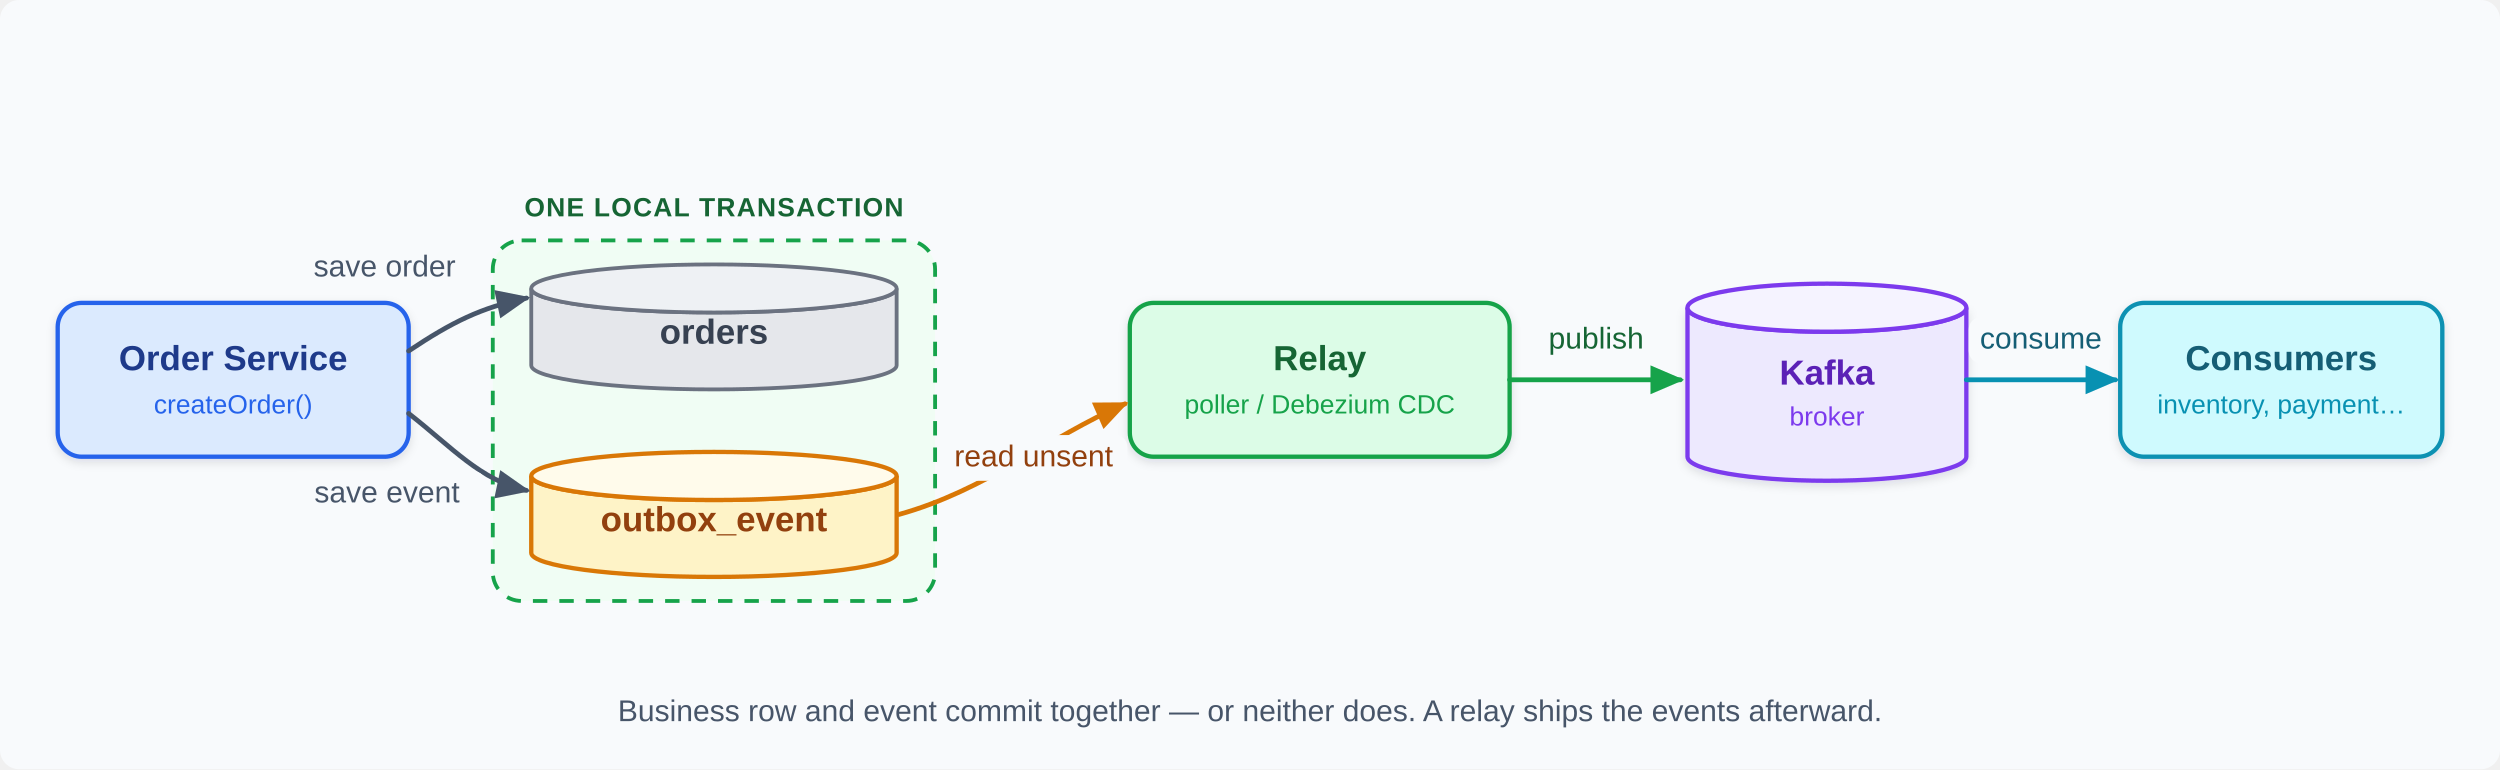
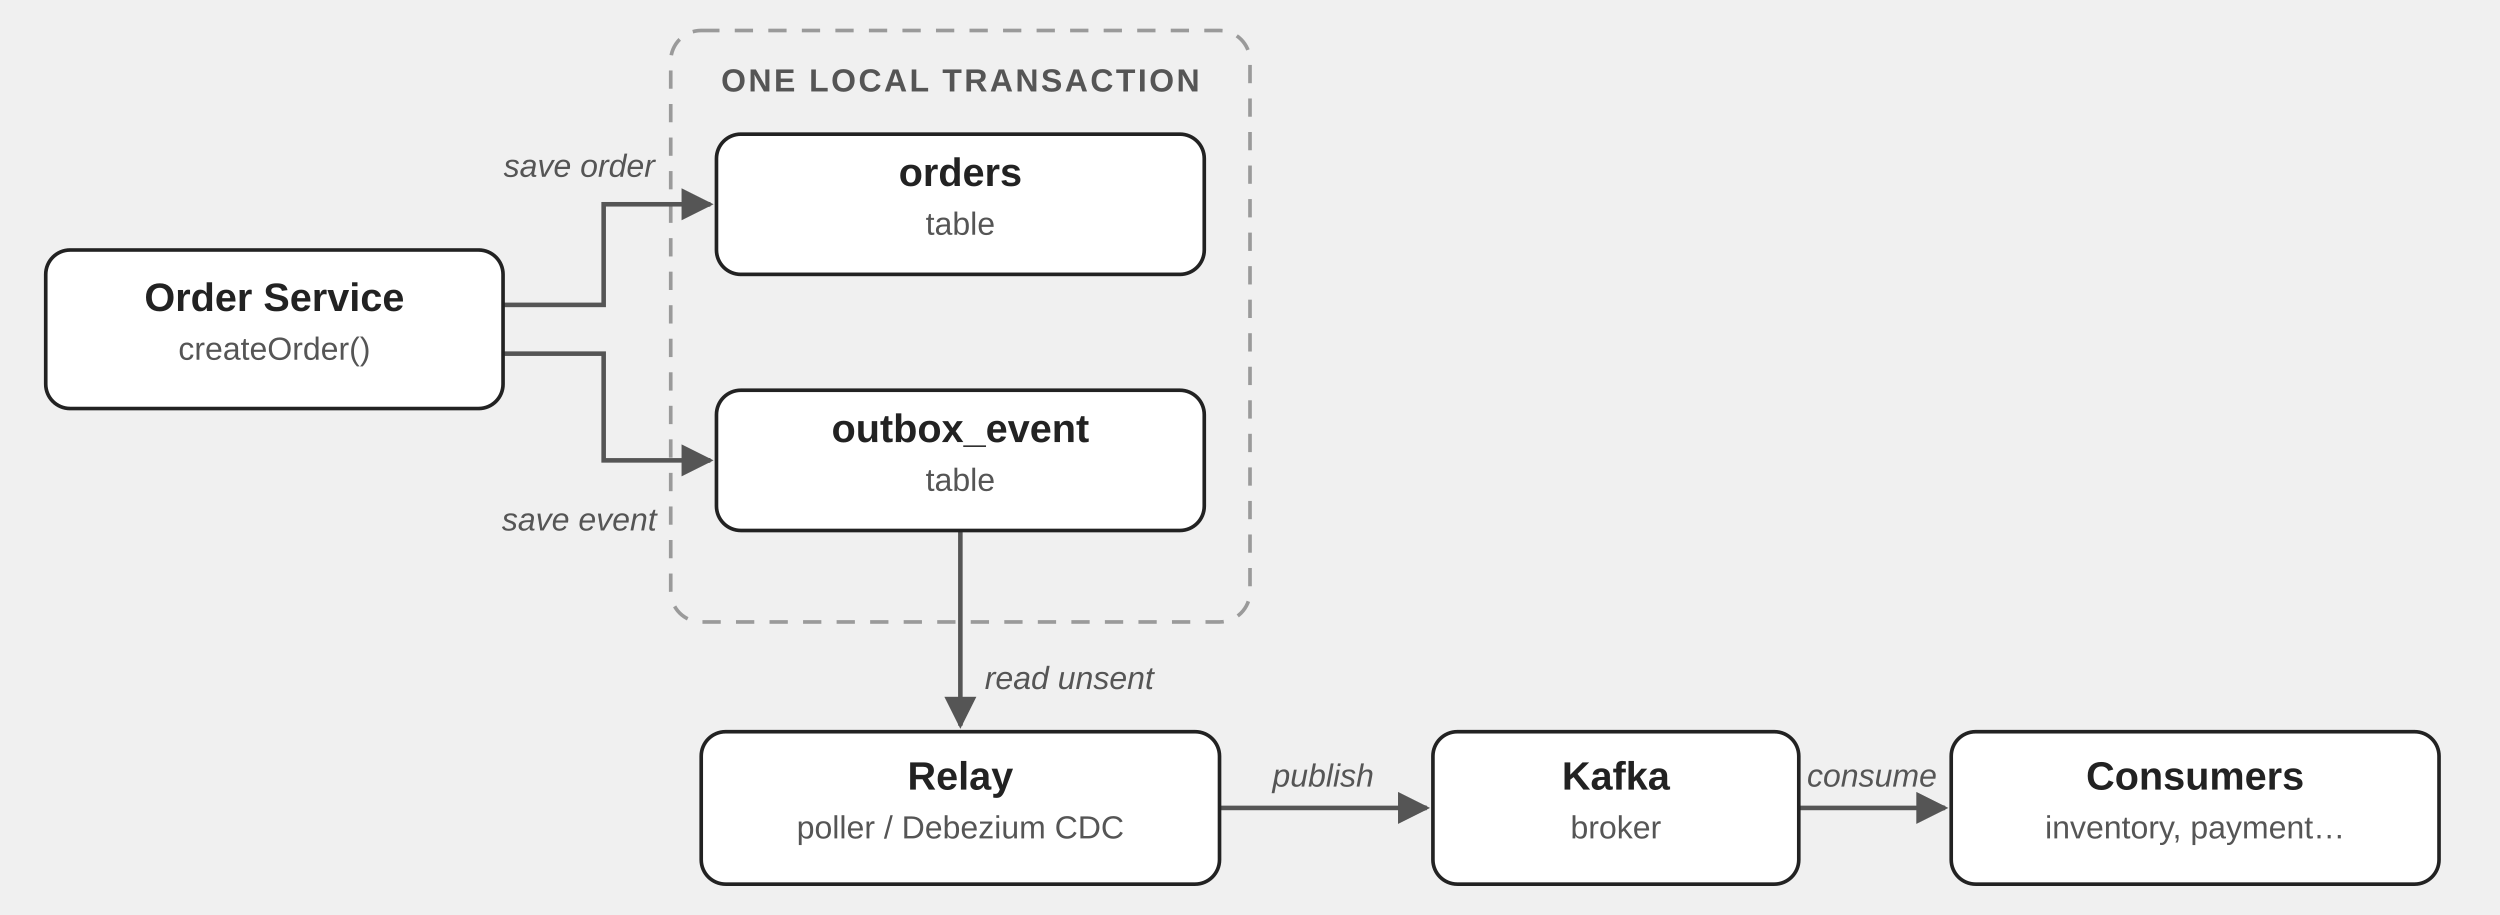
- <svg xmlns="http://www.w3.org/2000/svg" viewBox="0 0 1040 320" font-family="Arial, Helvetica, sans-serif">
+ <svg xmlns="http://www.w3.org/2000/svg" width="820" height="300" viewBox="0 0 820 300" role="img" aria-label="Outbox pattern flow: the order service saves the order and the outbox event in one local transaction; a relay (poller or Debezium CDC) reads unsent outbox rows and publishes them to Kafka, from which consumers read">
  <defs>
-     <marker id="ob" markerWidth="9" markerHeight="9" refX="6.2" refY="3" orient="auto" markerUnits="strokeWidth">
-       <path d="M0,0 L7,3 L0,6 Z" fill="#475569" />
+     <marker id="obx-a" viewBox="0 0 10 10" refX="9" refY="5" markerWidth="7" markerHeight="7" orient="auto-start-reverse">
+       <path d="M0 0 L10 5 L0 10 Z" fill="#555555" />
    </marker>
-     <marker id="ob-a" markerWidth="9" markerHeight="9" refX="6.2" refY="3" orient="auto" markerUnits="strokeWidth">
-       <path d="M0,0 L7,3 L0,6 Z" fill="#d97706" />
+     <marker id="obx-l" viewBox="0 0 10 10" refX="9" refY="5" markerWidth="7" markerHeight="7" orient="auto-start-reverse">
+       <path d="M0 0 L10 5 L0 10 Z" fill="#9A9A9A" />
    </marker>
-     <marker id="ob-g" markerWidth="9" markerHeight="9" refX="6.2" refY="3" orient="auto" markerUnits="strokeWidth">
-       <path d="M0,0 L7,3 L0,6 Z" fill="#16a34a" />
-     </marker>
-     <marker id="ob-c" markerWidth="9" markerHeight="9" refX="6.2" refY="3" orient="auto" markerUnits="strokeWidth">
-       <path d="M0,0 L7,3 L0,6 Z" fill="#0891b2" />
-     </marker>
-     <filter id="ob-sh" x="-20%" y="-20%" width="140%" height="140%">
-       <feDropShadow dx="0" dy="1.5" stdDeviation="2" flood-color="#0f172a" flood-opacity="0.12" />
-     </filter>
  </defs>
-   <style>
-     .edge { fill: none; stroke-width: 2; stroke-linecap: round; }
-     .chip { fill: #f8fafc; }
-     .lbl { font-size: 12.5px; }
-     .bt { font-size: 14.5px; font-weight: 700; }
-     .bs { font-size: 11px; }
-   </style>
-   <rect x="0" y="0" width="1040" height="320" fill="#f8fafc" rx="8" />
-   <rect x="24" y="126" width="146" height="64" rx="10" fill="#dbeafe" stroke="#2563eb" stroke-width="1.8" filter="url(#ob-sh)" />
-   <text x="97" y="154" text-anchor="middle" class="bt" fill="#1e3a8a">Order Service</text>
-   <text x="97" y="172" text-anchor="middle" class="bs" fill="#2563eb">createOrder()</text>
-   <rect x="205" y="100" width="184" height="150" rx="12" fill="#f0fdf4" stroke="#16a34a" stroke-width="1.6" stroke-dasharray="6 5" />
-   <text x="297" y="90" text-anchor="middle" class="bs" font-weight="700" fill="#166534" letter-spacing="0.5">ONE LOCAL TRANSACTION</text>
-   <path d="M221,120 V152 A76,10 0 0 0 373,152 V120 A76,10 0 0 1 221,120 Z" fill="#e5e7eb" stroke="#6b7280" stroke-width="1.6" />
-   <ellipse cx="297" cy="120" rx="76" ry="10" fill="#eef1f4" stroke="#6b7280" stroke-width="1.6" />
-   <text x="297" y="143" text-anchor="middle" class="bt" fill="#374151">orders</text>
-   <path d="M221,198 V230 A76,10 0 0 0 373,230 V198 A76,10 0 0 1 221,198 Z" fill="#fef3c7" stroke="#d97706" stroke-width="1.8" />
-   <ellipse cx="297" cy="198" rx="76" ry="10" fill="#fffbeb" stroke="#d97706" stroke-width="1.8" />
-   <text x="297" y="221" text-anchor="middle" class="bt" fill="#92400e">outbox_event</text>
-   <path class="edge" d="M170,146 C188,134 200,128 219,124" stroke="#475569" marker-end="url(#ob)" />
-   <g>
-     <rect class="chip" x="120" y="102" width="80" height="19" rx="5" />
-     <text x="160" y="115" text-anchor="middle" class="lbl" fill="#475569">save order</text>
-   </g>
-   <path class="edge" d="M170,172 C188,186 200,200 219,204" stroke="#475569" marker-end="url(#ob)" />
-   <g>
-     <rect class="chip" x="120" y="196" width="82" height="19" rx="5" />
-     <text x="161" y="209" text-anchor="middle" class="lbl" fill="#475569">save event</text>
-   </g>
-   <rect x="470" y="126" width="158" height="64" rx="10" fill="#dcfce7" stroke="#16a34a" stroke-width="1.8" filter="url(#ob-sh)" />
-   <text x="549" y="154" text-anchor="middle" class="bt" fill="#166534">Relay</text>
-   <text x="549" y="172" text-anchor="middle" class="bs" fill="#16a34a">poller / Debezium CDC</text>
-   <path class="edge" d="M374,214 C410,204 436,182 468,168" stroke="#d97706" marker-end="url(#ob-a)" />
-   <g>
-     <rect class="chip" x="391" y="181" width="78" height="19" rx="5" />
-     <text x="430" y="194" text-anchor="middle" class="lbl" fill="#92400e">read unsent</text>
-   </g>
-   <path d="M702,128 V190 A58,10 0 0 0 818,190 V128 A58,10 0 0 1 702,128 Z" fill="#ede9fe" stroke="#7c3aed" stroke-width="1.8" filter="url(#ob-sh)" />
-   <ellipse cx="760" cy="128" rx="58" ry="10" fill="#f5f3ff" stroke="#7c3aed" stroke-width="1.8" />
-   <text x="760" y="160" text-anchor="middle" class="bt" fill="#5b21b6">Kafka</text>
-   <text x="760" y="177" text-anchor="middle" class="bs" fill="#7c3aed">broker</text>
-   <path class="edge" d="M628,158 L699,158" stroke="#16a34a" marker-end="url(#ob-g)" />
-   <g>
-     <rect class="chip" x="636" y="132" width="56" height="19" rx="5" />
-     <text x="664" y="145" text-anchor="middle" class="lbl" fill="#166534">publish</text>
-   </g>
-   <rect x="882" y="126" width="134" height="64" rx="10" fill="#cffafe" stroke="#0891b2" stroke-width="1.8" filter="url(#ob-sh)" />
-   <text x="949" y="154" text-anchor="middle" class="bt" fill="#155e75">Consumers</text>
-   <text x="949" y="172" text-anchor="middle" class="bs" fill="#0891b2">inventory, payment…</text>
-   <path class="edge" d="M818,158 L880,158" stroke="#0891b2" marker-end="url(#ob-c)" />
-   <g>
-     <rect class="chip" x="819" y="132" width="60" height="19" rx="5" />
-     <text x="849" y="145" text-anchor="middle" class="lbl" fill="#155e75">consume</text>
-   </g>
-   <text x="520" y="300" text-anchor="middle" class="lbl" fill="#475569">Business row and event commit together — or neither does. A relay ships the events afterward.</text>
+   <rect x="220" y="10" width="190" height="194" rx="10" fill="none" stroke="#9A9A9A" stroke-width="1.2" stroke-dasharray="6 5" />
+   <path d="M165 100 H198 V67 H233" fill="none" stroke="#555555" stroke-width="1.5" stroke-linejoin="miter" marker-end="url(#obx-a)" />
+   <path d="M165 116 H198 V151 H233" fill="none" stroke="#555555" stroke-width="1.5" stroke-linejoin="miter" marker-end="url(#obx-a)" />
+   <path d="M315 174 V238" fill="none" stroke="#555555" stroke-width="1.5" stroke-linejoin="miter" marker-end="url(#obx-a)" />
+   <path d="M400 265 H468" fill="none" stroke="#555555" stroke-width="1.5" stroke-linejoin="miter" marker-end="url(#obx-a)" />
+   <path d="M590 265 H638" fill="none" stroke="#555555" stroke-width="1.5" stroke-linejoin="miter" marker-end="url(#obx-a)" />
+   <rect x="15" y="82" width="150" height="52" rx="8" fill="#FFFFFF" stroke="#222222" stroke-width="1.2" />
+   <text x="90" y="102" text-anchor="middle" font-family="system-ui, -apple-system, 'Segoe UI', Arial, sans-serif" font-size="13" font-weight="600" fill="#222222">Order Service</text>
+   <text x="90" y="118" text-anchor="middle" font-family="system-ui, -apple-system, 'Segoe UI', Arial, sans-serif" font-size="10.5" fill="#555555">createOrder()</text>
+   <text x="315" y="30" text-anchor="middle" font-family="system-ui, -apple-system, 'Segoe UI', Arial, sans-serif" font-size="10.5" font-weight="700" fill="#555555" letter-spacing="0.8">ONE LOCAL TRANSACTION</text>
+   <rect x="235" y="44" width="160" height="46" rx="8" fill="#FFFFFF" stroke="#222222" stroke-width="1.2" />
+   <text x="315" y="61" text-anchor="middle" font-family="system-ui, -apple-system, 'Segoe UI', Arial, sans-serif" font-size="13" font-weight="600" fill="#222222">orders</text>
+   <text x="315" y="77" text-anchor="middle" font-family="system-ui, -apple-system, 'Segoe UI', Arial, sans-serif" font-size="10.5" fill="#555555">table</text>
+   <rect x="235" y="128" width="160" height="46" rx="8" fill="#FFFFFF" stroke="#222222" stroke-width="1.2" />
+   <text x="315" y="145" text-anchor="middle" font-family="system-ui, -apple-system, 'Segoe UI', Arial, sans-serif" font-size="13" font-weight="600" fill="#222222">outbox_event</text>
+   <text x="315" y="161" text-anchor="middle" font-family="system-ui, -apple-system, 'Segoe UI', Arial, sans-serif" font-size="10.5" fill="#555555">table</text>
+   <text x="190" y="58" text-anchor="middle" font-family="system-ui, -apple-system, 'Segoe UI', Arial, sans-serif" font-size="10.5" font-weight="400" fill="#555555" font-style="italic">save order</text>
+   <text x="190" y="174" text-anchor="middle" font-family="system-ui, -apple-system, 'Segoe UI', Arial, sans-serif" font-size="10.5" font-weight="400" fill="#555555" font-style="italic">save event</text>
+   <rect x="230" y="240" width="170" height="50" rx="8" fill="#FFFFFF" stroke="#222222" stroke-width="1.2" />
+   <text x="315" y="259" text-anchor="middle" font-family="system-ui, -apple-system, 'Segoe UI', Arial, sans-serif" font-size="13" font-weight="600" fill="#222222">Relay</text>
+   <text x="315" y="275" text-anchor="middle" font-family="system-ui, -apple-system, 'Segoe UI', Arial, sans-serif" font-size="10.5" fill="#555555">poller / Debezium CDC</text>
+   <text x="323" y="226" text-anchor="start" font-family="system-ui, -apple-system, 'Segoe UI', Arial, sans-serif" font-size="10.5" font-weight="400" fill="#555555" font-style="italic">read unsent</text>
+   <rect x="470" y="240" width="120" height="50" rx="8" fill="#FFFFFF" stroke="#222222" stroke-width="1.2" />
+   <text x="530" y="259" text-anchor="middle" font-family="system-ui, -apple-system, 'Segoe UI', Arial, sans-serif" font-size="13" font-weight="600" fill="#222222">Kafka</text>
+   <text x="530" y="275" text-anchor="middle" font-family="system-ui, -apple-system, 'Segoe UI', Arial, sans-serif" font-size="10.5" fill="#555555">broker</text>
+   <rect x="640" y="240" width="160" height="50" rx="8" fill="#FFFFFF" stroke="#222222" stroke-width="1.2" />
+   <text x="720" y="259" text-anchor="middle" font-family="system-ui, -apple-system, 'Segoe UI', Arial, sans-serif" font-size="13" font-weight="600" fill="#222222">Consumers</text>
+   <text x="720" y="275" text-anchor="middle" font-family="system-ui, -apple-system, 'Segoe UI', Arial, sans-serif" font-size="10.5" fill="#555555">inventory, payment…</text>
+   <text x="434" y="258" text-anchor="middle" font-family="system-ui, -apple-system, 'Segoe UI', Arial, sans-serif" font-size="10.5" font-weight="400" fill="#555555" font-style="italic">publish</text>
+   <text x="614" y="258" text-anchor="middle" font-family="system-ui, -apple-system, 'Segoe UI', Arial, sans-serif" font-size="10.5" font-weight="400" fill="#555555" font-style="italic">consume</text>
</svg>
